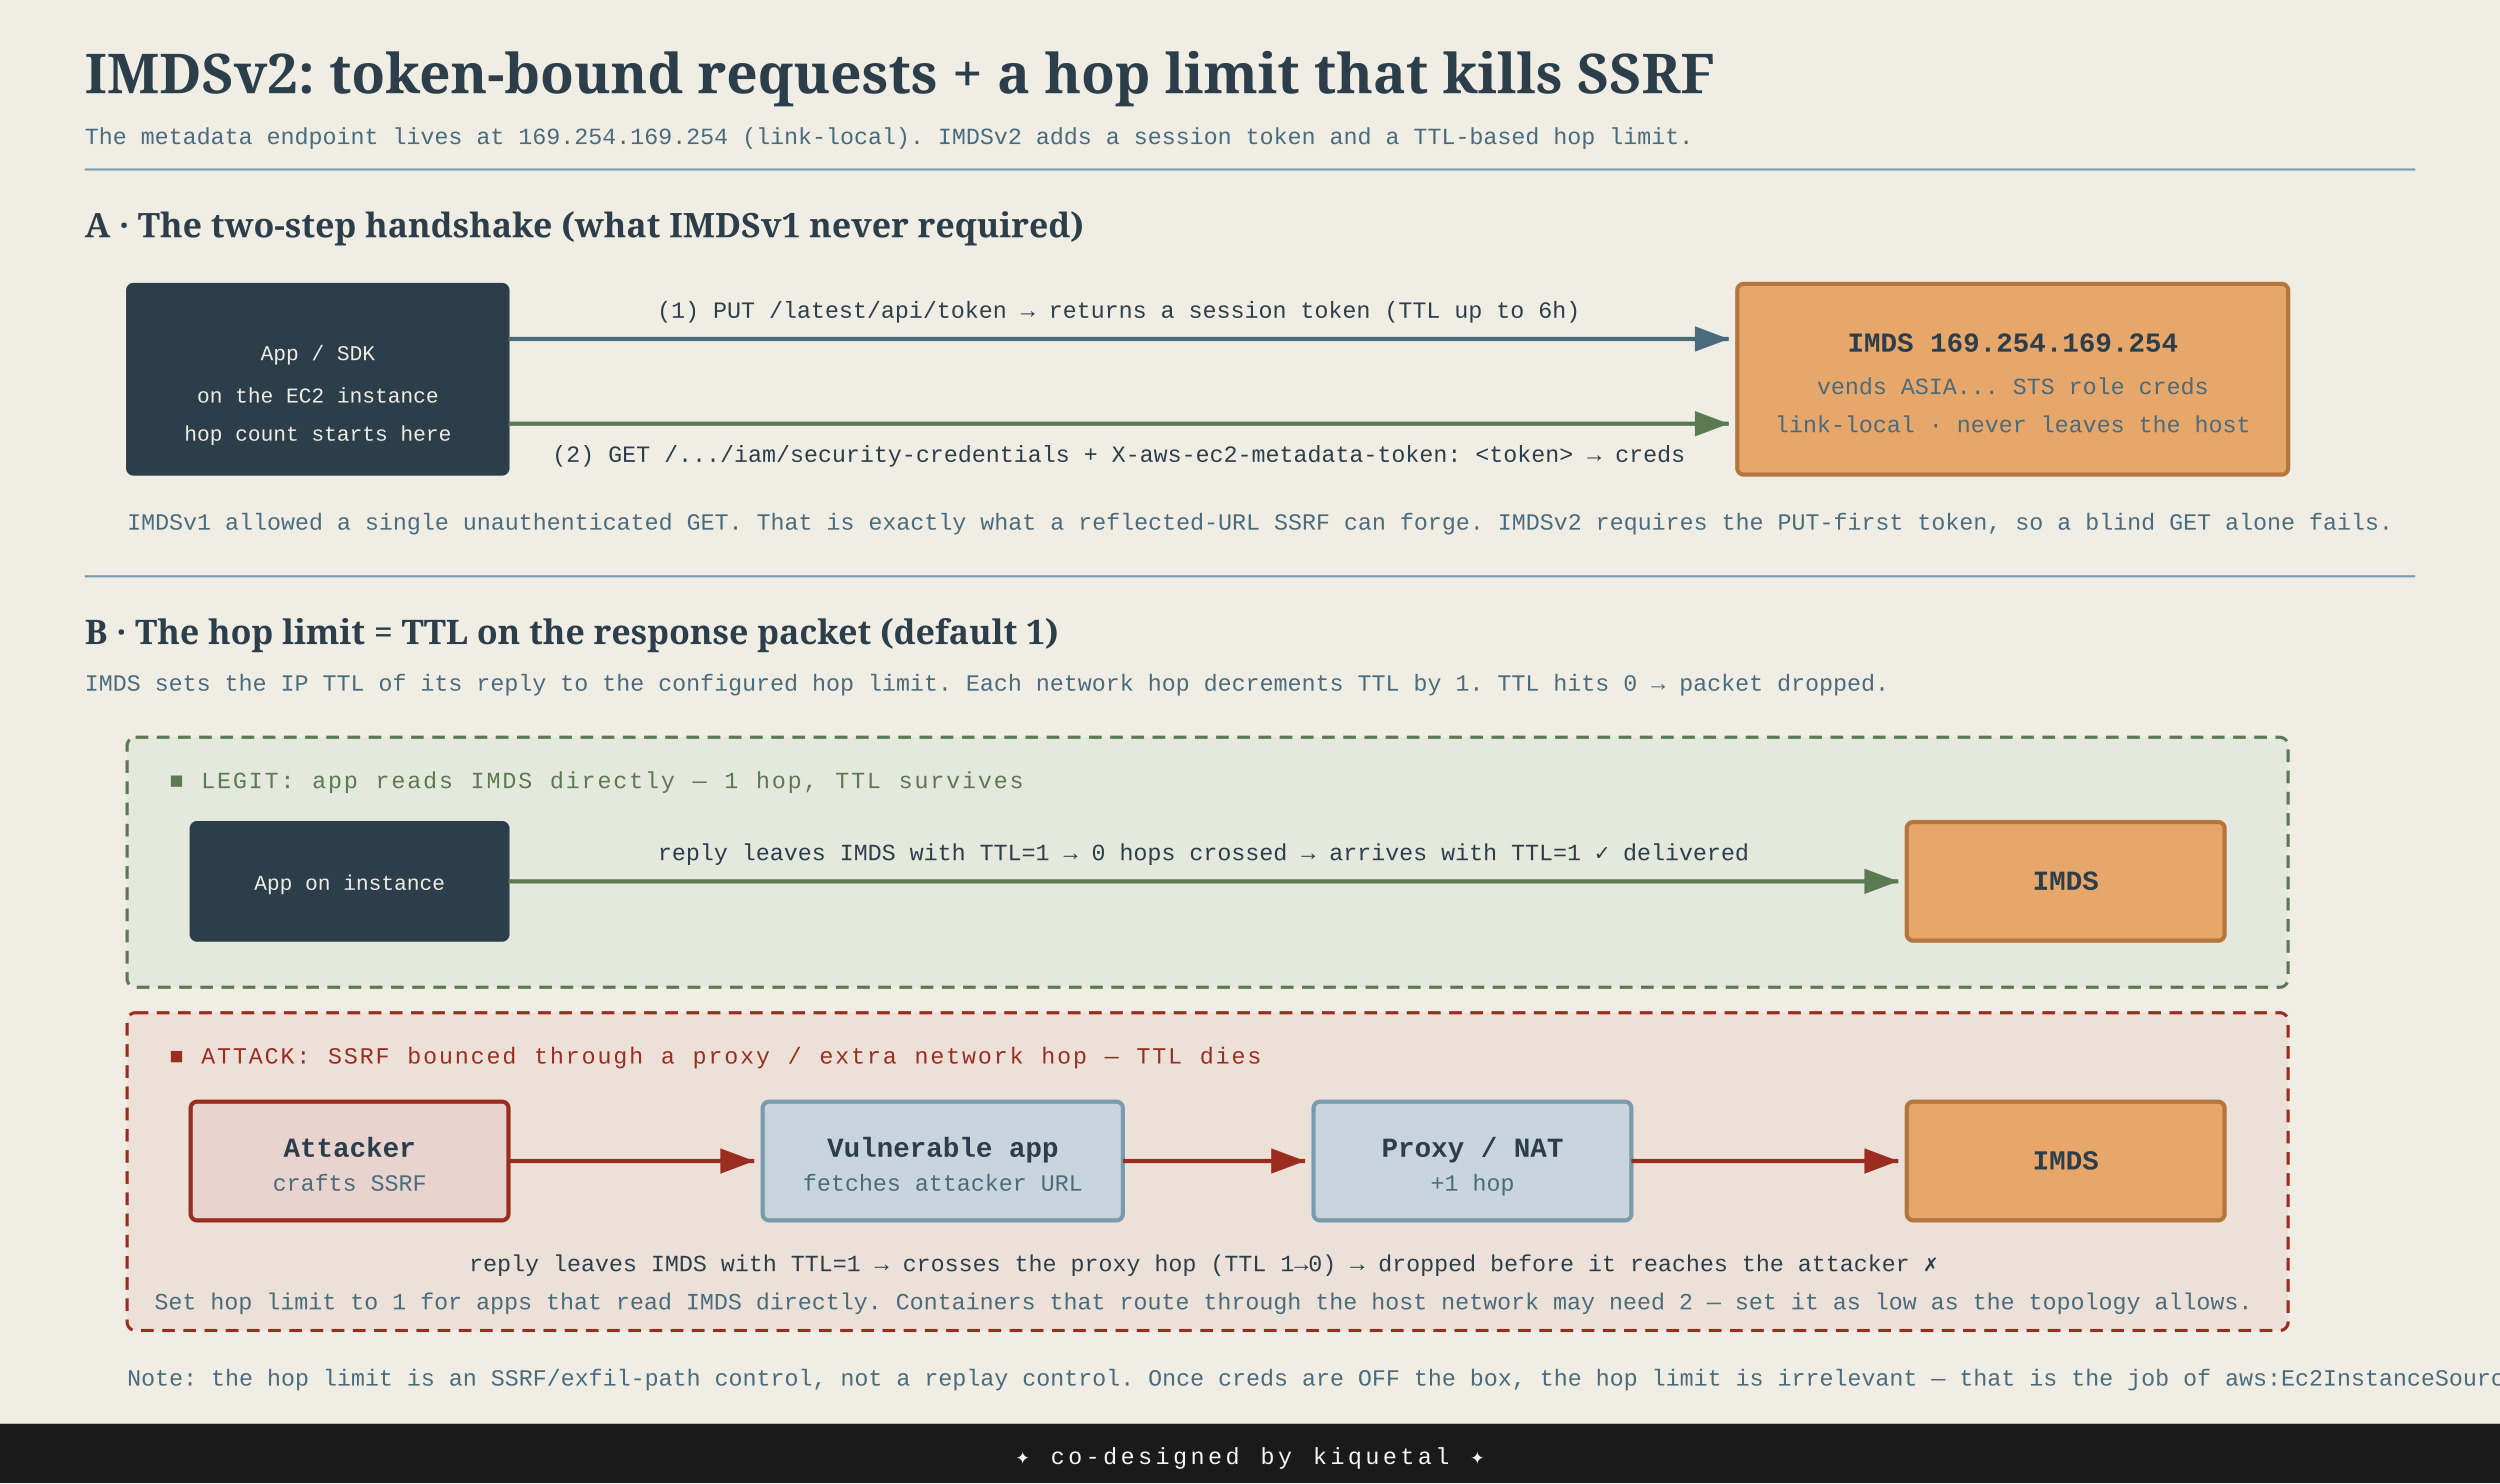
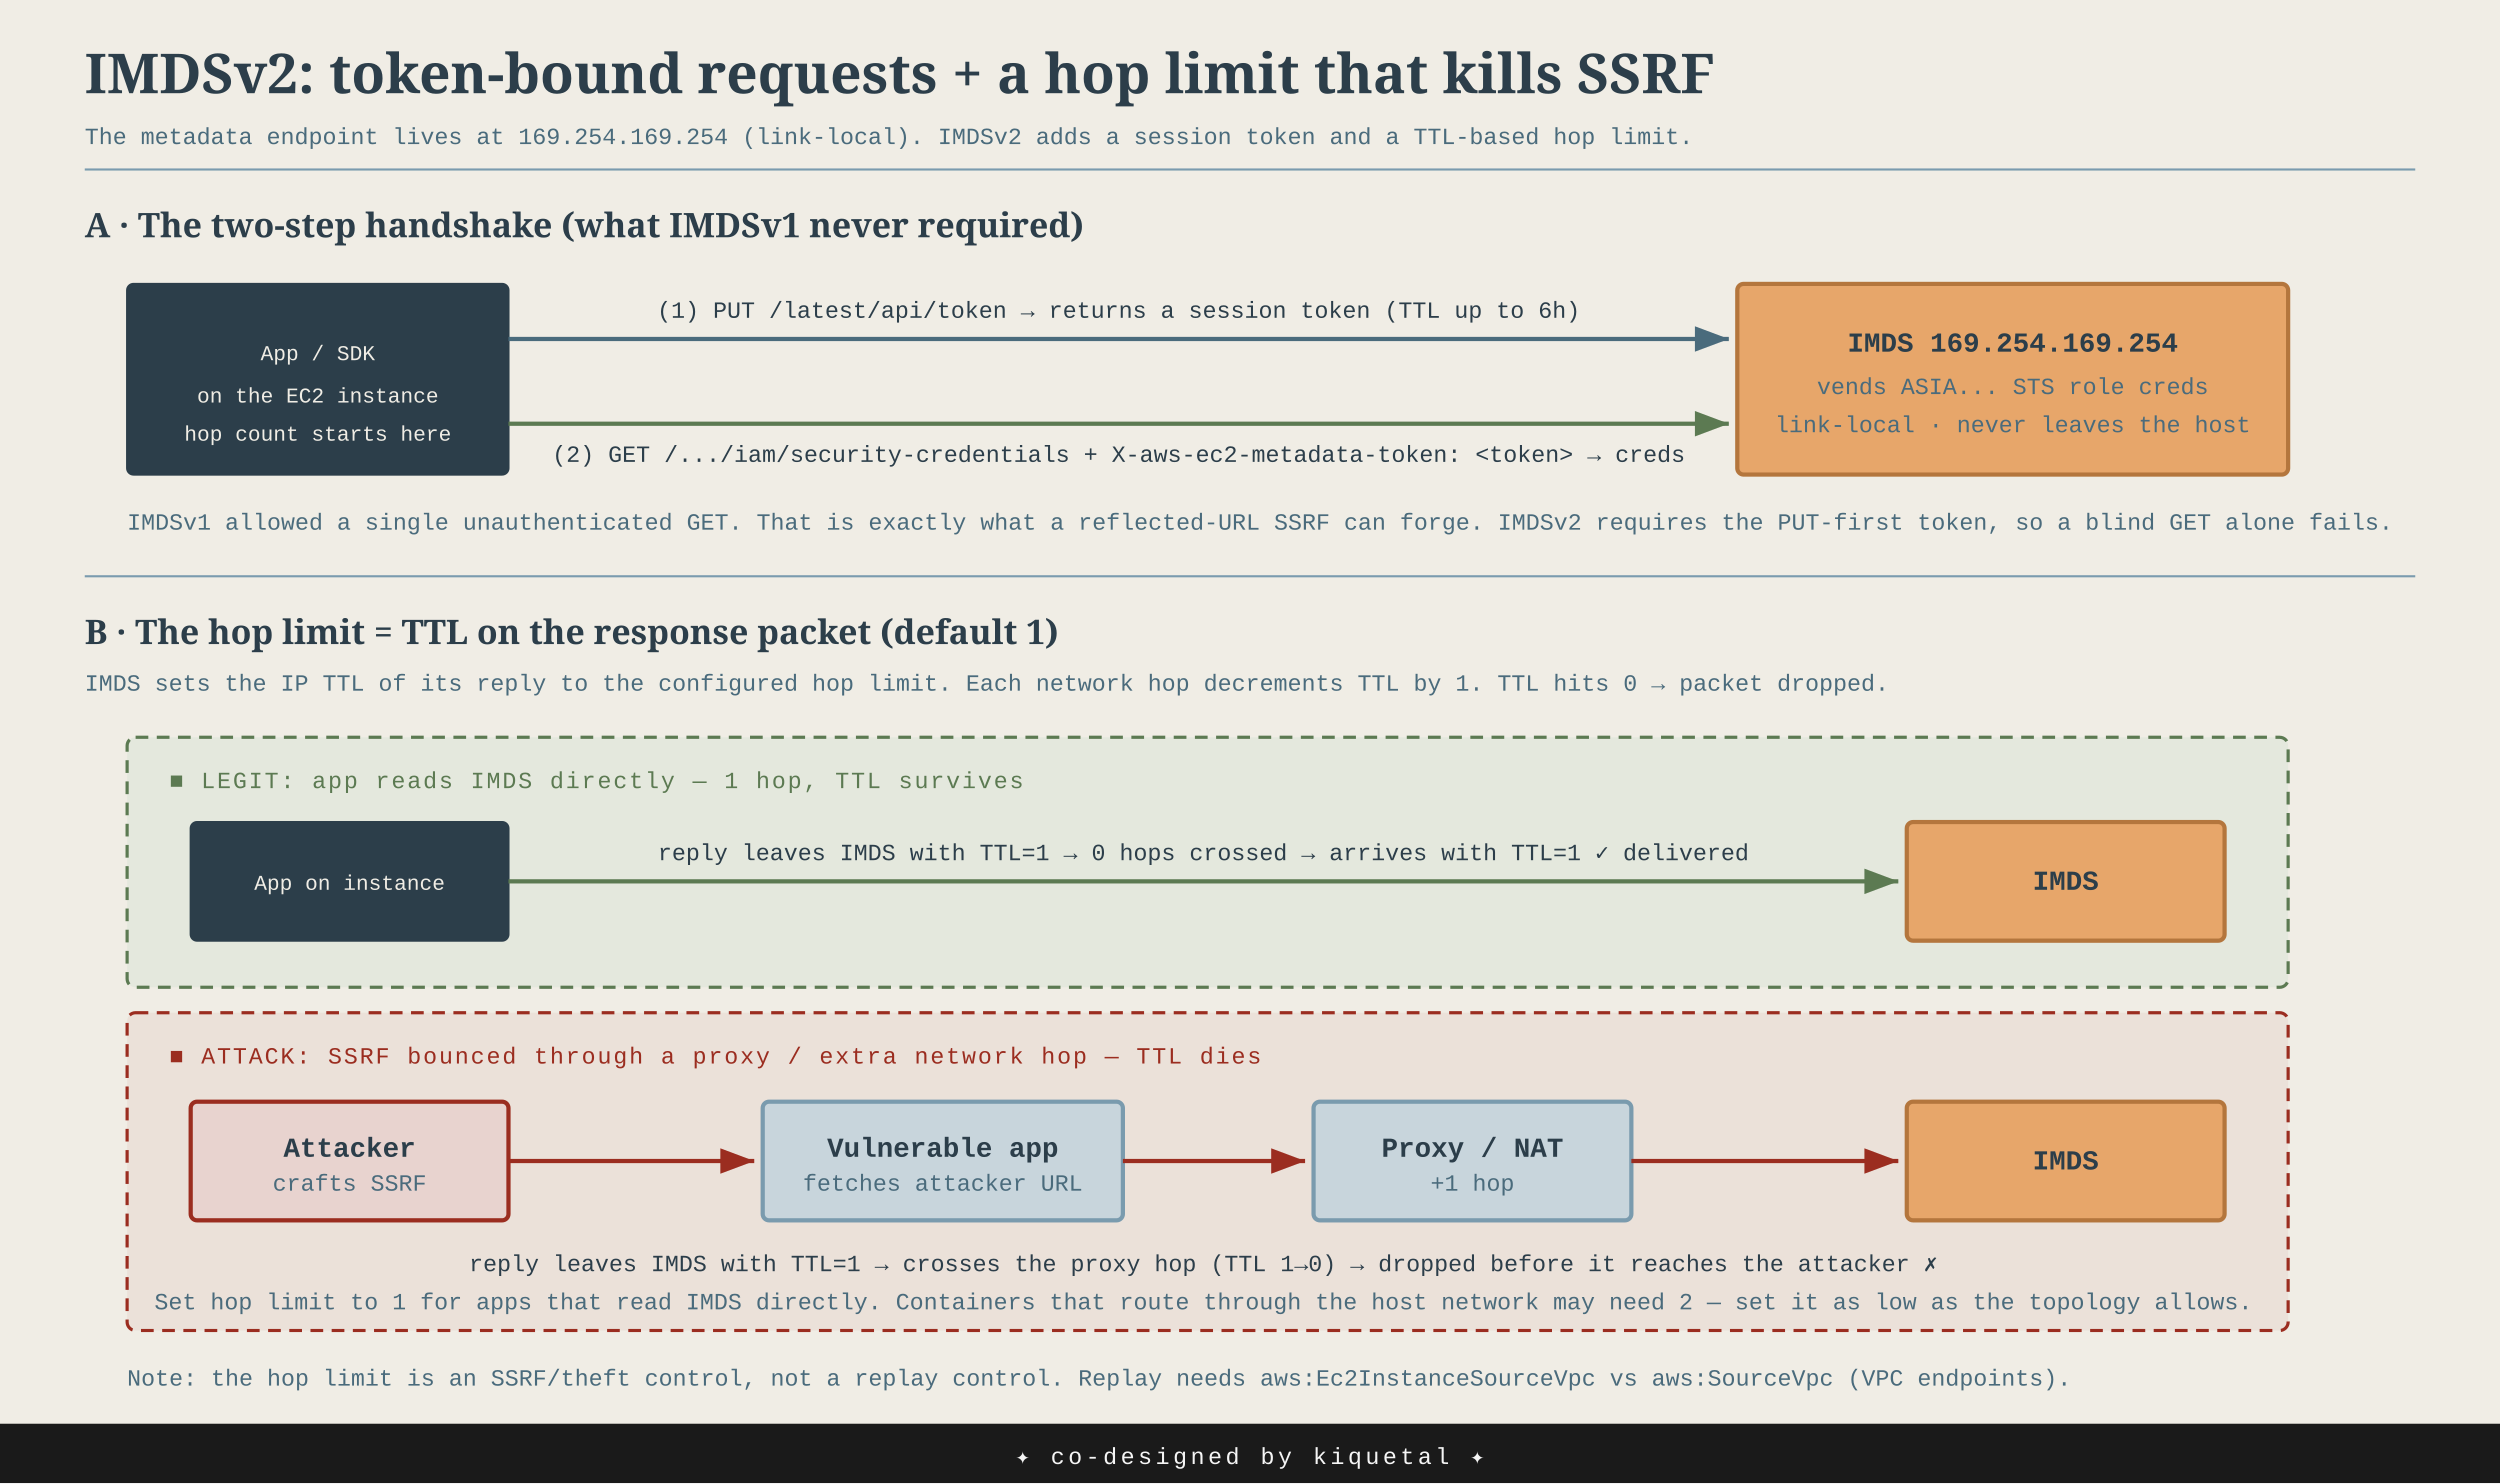
<svg xmlns="http://www.w3.org/2000/svg" viewBox="0 0 1180 700" font-family="'JetBrains Mono','Courier New',monospace" role="img" aria-label="How IMDSv2 works: token-bound PUT then GET, and how the hop limit stops SSRF-via-proxy">
  <defs>
    <marker id="a" markerWidth="10" markerHeight="10" refX="8" refY="3" orient="auto" markerUnits="strokeWidth">
      <path d="M0,0 L8,3 L0,6 Z" fill="#4A6B7C" />
    </marker>
    <marker id="aGood" markerWidth="10" markerHeight="10" refX="8" refY="3" orient="auto" markerUnits="strokeWidth">
      <path d="M0,0 L8,3 L0,6 Z" fill="#5C7A52" />
    </marker>
    <marker id="aBad" markerWidth="10" markerHeight="10" refX="8" refY="3" orient="auto" markerUnits="strokeWidth">
      <path d="M0,0 L8,3 L0,6 Z" fill="#9B2D20" />
    </marker>
    <style>
      .title { font-family: 'Playfair Display', Georgia, serif; }
      .lbl { font-size: 13px; fill: #2C3E4A; }
      .sub { font-size: 11px; fill: #4A6B7C; }
      .mono { font-size: 11px; fill: #2C3E4A; }
      .box { fill: #C8D5DC; stroke: #7A9BAE; stroke-width: 2; }
      .boxDark { fill: #2C3E4A; stroke: #2C3E4A; }
      .boxGood { fill: #D6E2D4; stroke: #5C7A52; stroke-width: 2; }
      .boxBad { fill: #E8D3CF; stroke: #9B2D20; stroke-width: 2; }
      .imds { fill: #E7A66A; stroke: #B4763D; stroke-width: 2; }
      .zlbl { font-size: 11px; letter-spacing: 0.08em; }
      .pill { font-size: 10px; fill: #F0EDE5; }
    </style>
  </defs>
  <rect x="0" y="0" width="1180" height="700" fill="#F0EDE5" />
  <text x="40" y="44" class="title" font-size="26" fill="#2C3E4A" font-weight="700">IMDSv2: token-bound requests + a hop limit that kills SSRF</text>
  <text x="40" y="68" class="sub" font-size="12">The metadata endpoint lives at 169.254.169.254 (link-local). IMDSv2 adds a session token and a TTL-based hop limit.</text>
  <line x1="40" y1="80" x2="1140" y2="80" stroke="#7A9BAE" stroke-width="1" />
  <text x="40" y="112" class="title" font-size="16" fill="#2C3E4A" font-weight="700">A · The two-step handshake (what IMDSv1 never required)</text>
  <rect x="60" y="134" width="180" height="90" rx="3" class="boxDark" />
  <text x="150" y="170" text-anchor="middle" class="pill" font-size="12">App / SDK</text>
  <text x="150" y="190" text-anchor="middle" class="pill">on the EC2 instance</text>
  <text x="150" y="208" text-anchor="middle" class="pill">hop count starts here</text>
  <rect x="820" y="134" width="260" height="90" rx="3" class="imds" />
  <text x="950" y="166" text-anchor="middle" class="lbl" font-weight="bold">IMDS 169.254.169.254</text>
  <text x="950" y="186" text-anchor="middle" class="sub">vends ASIA... STS role creds</text>
  <text x="950" y="204" text-anchor="middle" class="sub">link-local · never leaves the host</text>
  <path d="M240,160 L816,160" stroke="#4A6B7C" stroke-width="2" fill="none" marker-end="url(#a)" />
  <text x="528" y="150" text-anchor="middle" class="mono">(1) PUT /latest/api/token  →  returns a session token (TTL up to 6h)</text>
  <path d="M240,200 L816,200" stroke="#5C7A52" stroke-width="2" fill="none" marker-end="url(#aGood)" />
  <text x="528" y="218" text-anchor="middle" class="mono" fill="#5C7A52">(2) GET /.../iam/security-credentials  +  X-aws-ec2-metadata-token: &lt;token&gt;  →  creds</text>
  <text x="60" y="250" class="sub">IMDSv1 allowed a single unauthenticated GET. That is exactly what a reflected-URL SSRF can forge. IMDSv2 requires the PUT-first token, so a blind GET alone fails.</text>
  <line x1="40" y1="272" x2="1140" y2="272" stroke="#7A9BAE" stroke-width="1" />
  <text x="40" y="304" class="title" font-size="16" fill="#2C3E4A" font-weight="700">B · The hop limit = TTL on the response packet (default 1)</text>
  <text x="40" y="326" class="sub" font-size="12">IMDS sets the IP TTL of its reply to the configured hop limit. Each network hop decrements TTL by 1. TTL hits 0 → packet dropped.</text>
  <rect x="60" y="348" width="1020" height="118" rx="4" fill="rgba(214,226,212,0.45)" stroke="#5C7A52" stroke-width="1.5" stroke-dasharray="6 4" />
  <text x="80" y="372" class="zlbl" fill="#5C7A52">■ LEGIT: app reads IMDS directly — 1 hop, TTL survives</text>
  <rect x="90" y="388" width="150" height="56" rx="3" class="boxDark" />
  <text x="165" y="420" text-anchor="middle" class="pill" font-size="12">App on instance</text>
  <rect x="900" y="388" width="150" height="56" rx="3" class="imds" />
  <text x="975" y="420" text-anchor="middle" class="lbl" font-size="12" font-weight="bold">IMDS</text>
  <path d="M240,416 L896,416" stroke="#5C7A52" stroke-width="2" fill="none" marker-end="url(#aGood)" />
  <text x="568" y="406" text-anchor="middle" class="mono" fill="#5C7A52">reply leaves IMDS with TTL=1  →  0 hops crossed  →  arrives with TTL=1  ✓ delivered</text>
  <rect x="60" y="478" width="1020" height="150" rx="4" fill="rgba(155,45,32,0.06)" stroke="#9B2D20" stroke-width="1.5" stroke-dasharray="6 4" />
  <text x="80" y="502" class="zlbl" fill="#9B2D20">■ ATTACK: SSRF bounced through a proxy / extra network hop — TTL dies</text>
  <rect x="90" y="520" width="150" height="56" rx="3" class="boxBad" />
  <text x="165" y="546" text-anchor="middle" class="lbl" font-size="11" font-weight="bold" fill="#9B2D20">Attacker</text>
  <text x="165" y="562" text-anchor="middle" class="sub">crafts SSRF</text>
  <rect x="360" y="520" width="170" height="56" rx="3" class="box" />
  <text x="445" y="546" text-anchor="middle" class="lbl" font-size="11" font-weight="bold">Vulnerable app</text>
  <text x="445" y="562" text-anchor="middle" class="sub">fetches attacker URL</text>
  <rect x="620" y="520" width="150" height="56" rx="3" class="box" />
  <text x="695" y="546" text-anchor="middle" class="lbl" font-size="11" font-weight="bold">Proxy / NAT</text>
  <text x="695" y="562" text-anchor="middle" class="sub">+1 hop</text>
  <rect x="900" y="520" width="150" height="56" rx="3" class="imds" />
  <text x="975" y="552" text-anchor="middle" class="lbl" font-size="12" font-weight="bold">IMDS</text>
  <path d="M240,548 L356,548" stroke="#9B2D20" stroke-width="2" fill="none" marker-end="url(#aBad)" />
  <path d="M530,548 L616,548" stroke="#9B2D20" stroke-width="2" fill="none" marker-end="url(#aBad)" />
  <path d="M770,548 L896,548" stroke="#9B2D20" stroke-width="2" fill="none" marker-end="url(#aBad)" />
  <text x="568" y="600" text-anchor="middle" class="mono" fill="#9B2D20">reply leaves IMDS with TTL=1  →  crosses the proxy hop (TTL 1→0)  →  dropped before it reaches the attacker ✗</text>
  <text x="568" y="618" text-anchor="middle" class="sub">Set hop limit to 1 for apps that read IMDS directly. Containers that route through the host network may need 2 — set it as low as the topology allows.</text>
-   <text x="60" y="654" class="sub">Note: the hop limit is an SSRF/exfil-path control, not a replay control. Once creds are OFF the box, the hop limit is irrelevant — that is the job of aws:Ec2InstanceSourceVpc.</text>
+   <text x="60" y="654" class="sub">Note: the hop limit is an SSRF/theft control, not a replay control. Replay needs aws:Ec2InstanceSourceVpc vs aws:SourceVpc (VPC endpoints).</text>
  <rect x="0" y="672" width="1180" height="28" fill="#1a1a1a" />
  <text x="590" y="691" text-anchor="middle" fill="#f5f5f5" font-size="11" letter-spacing="0.15em">✦ co-designed by kiquetal ✦</text>
</svg>
